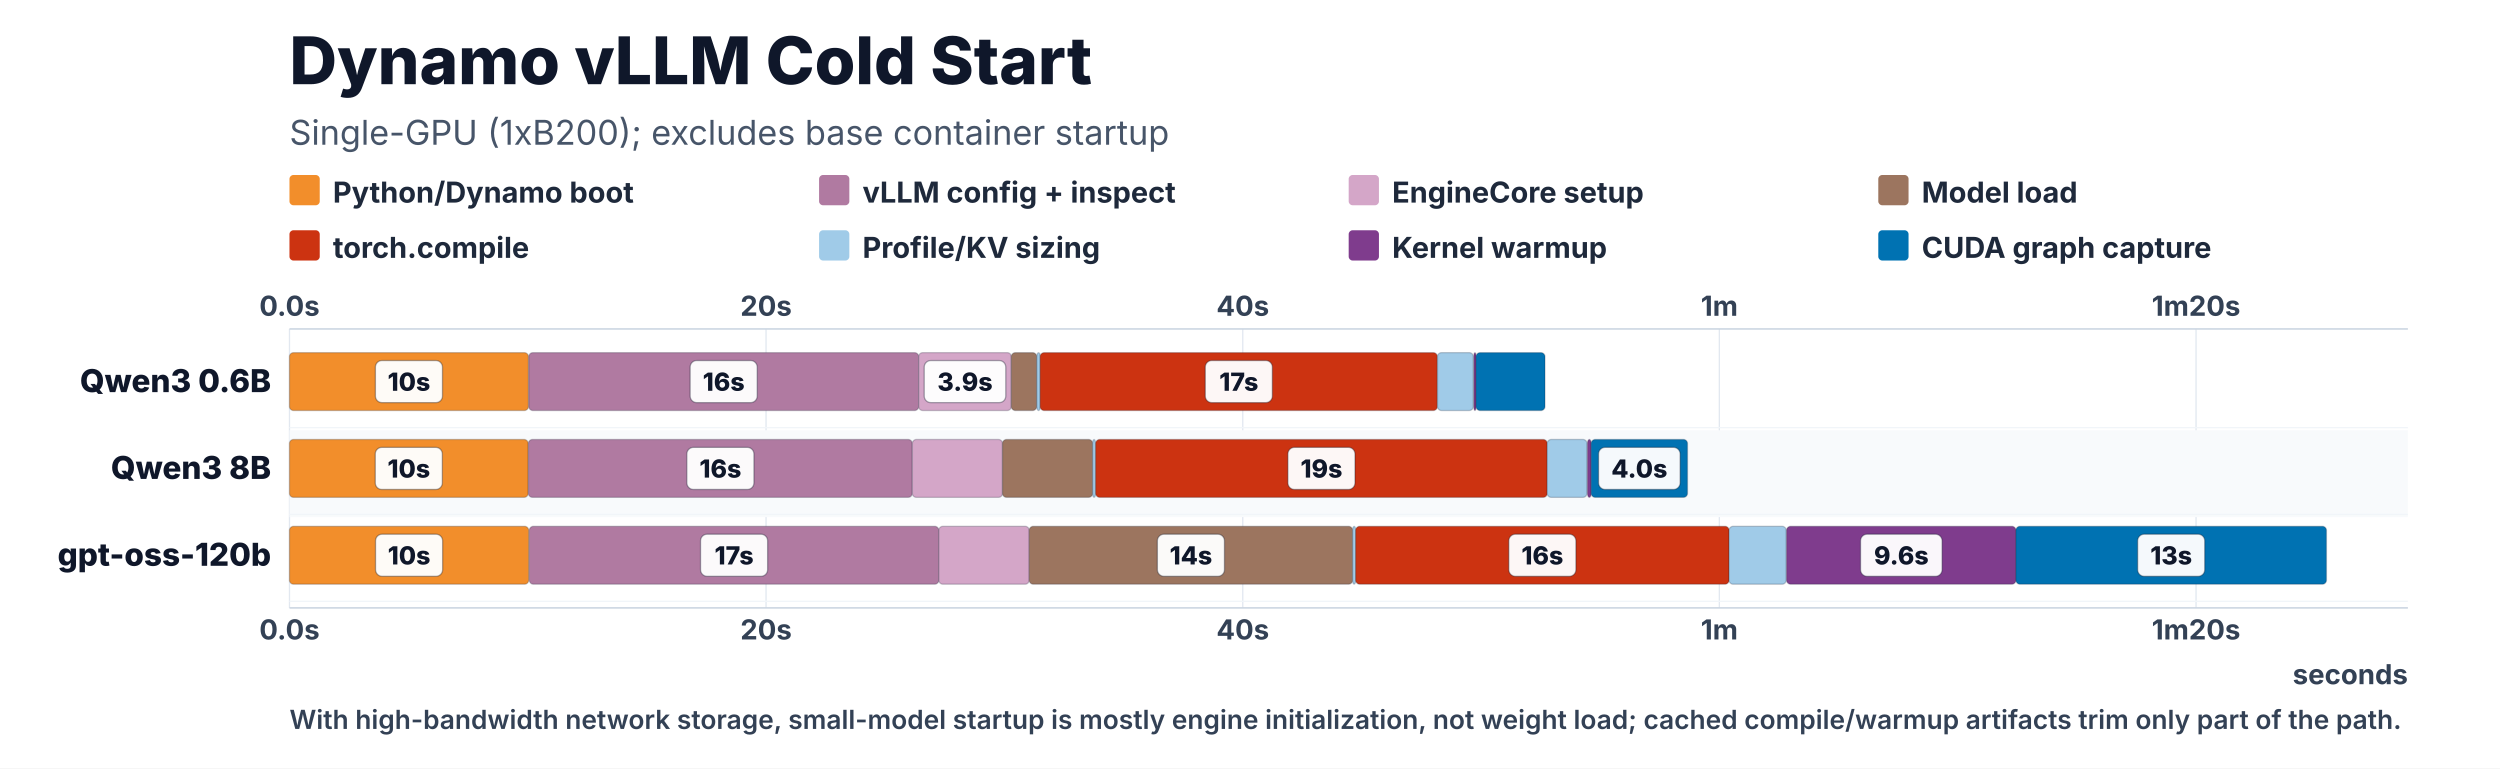
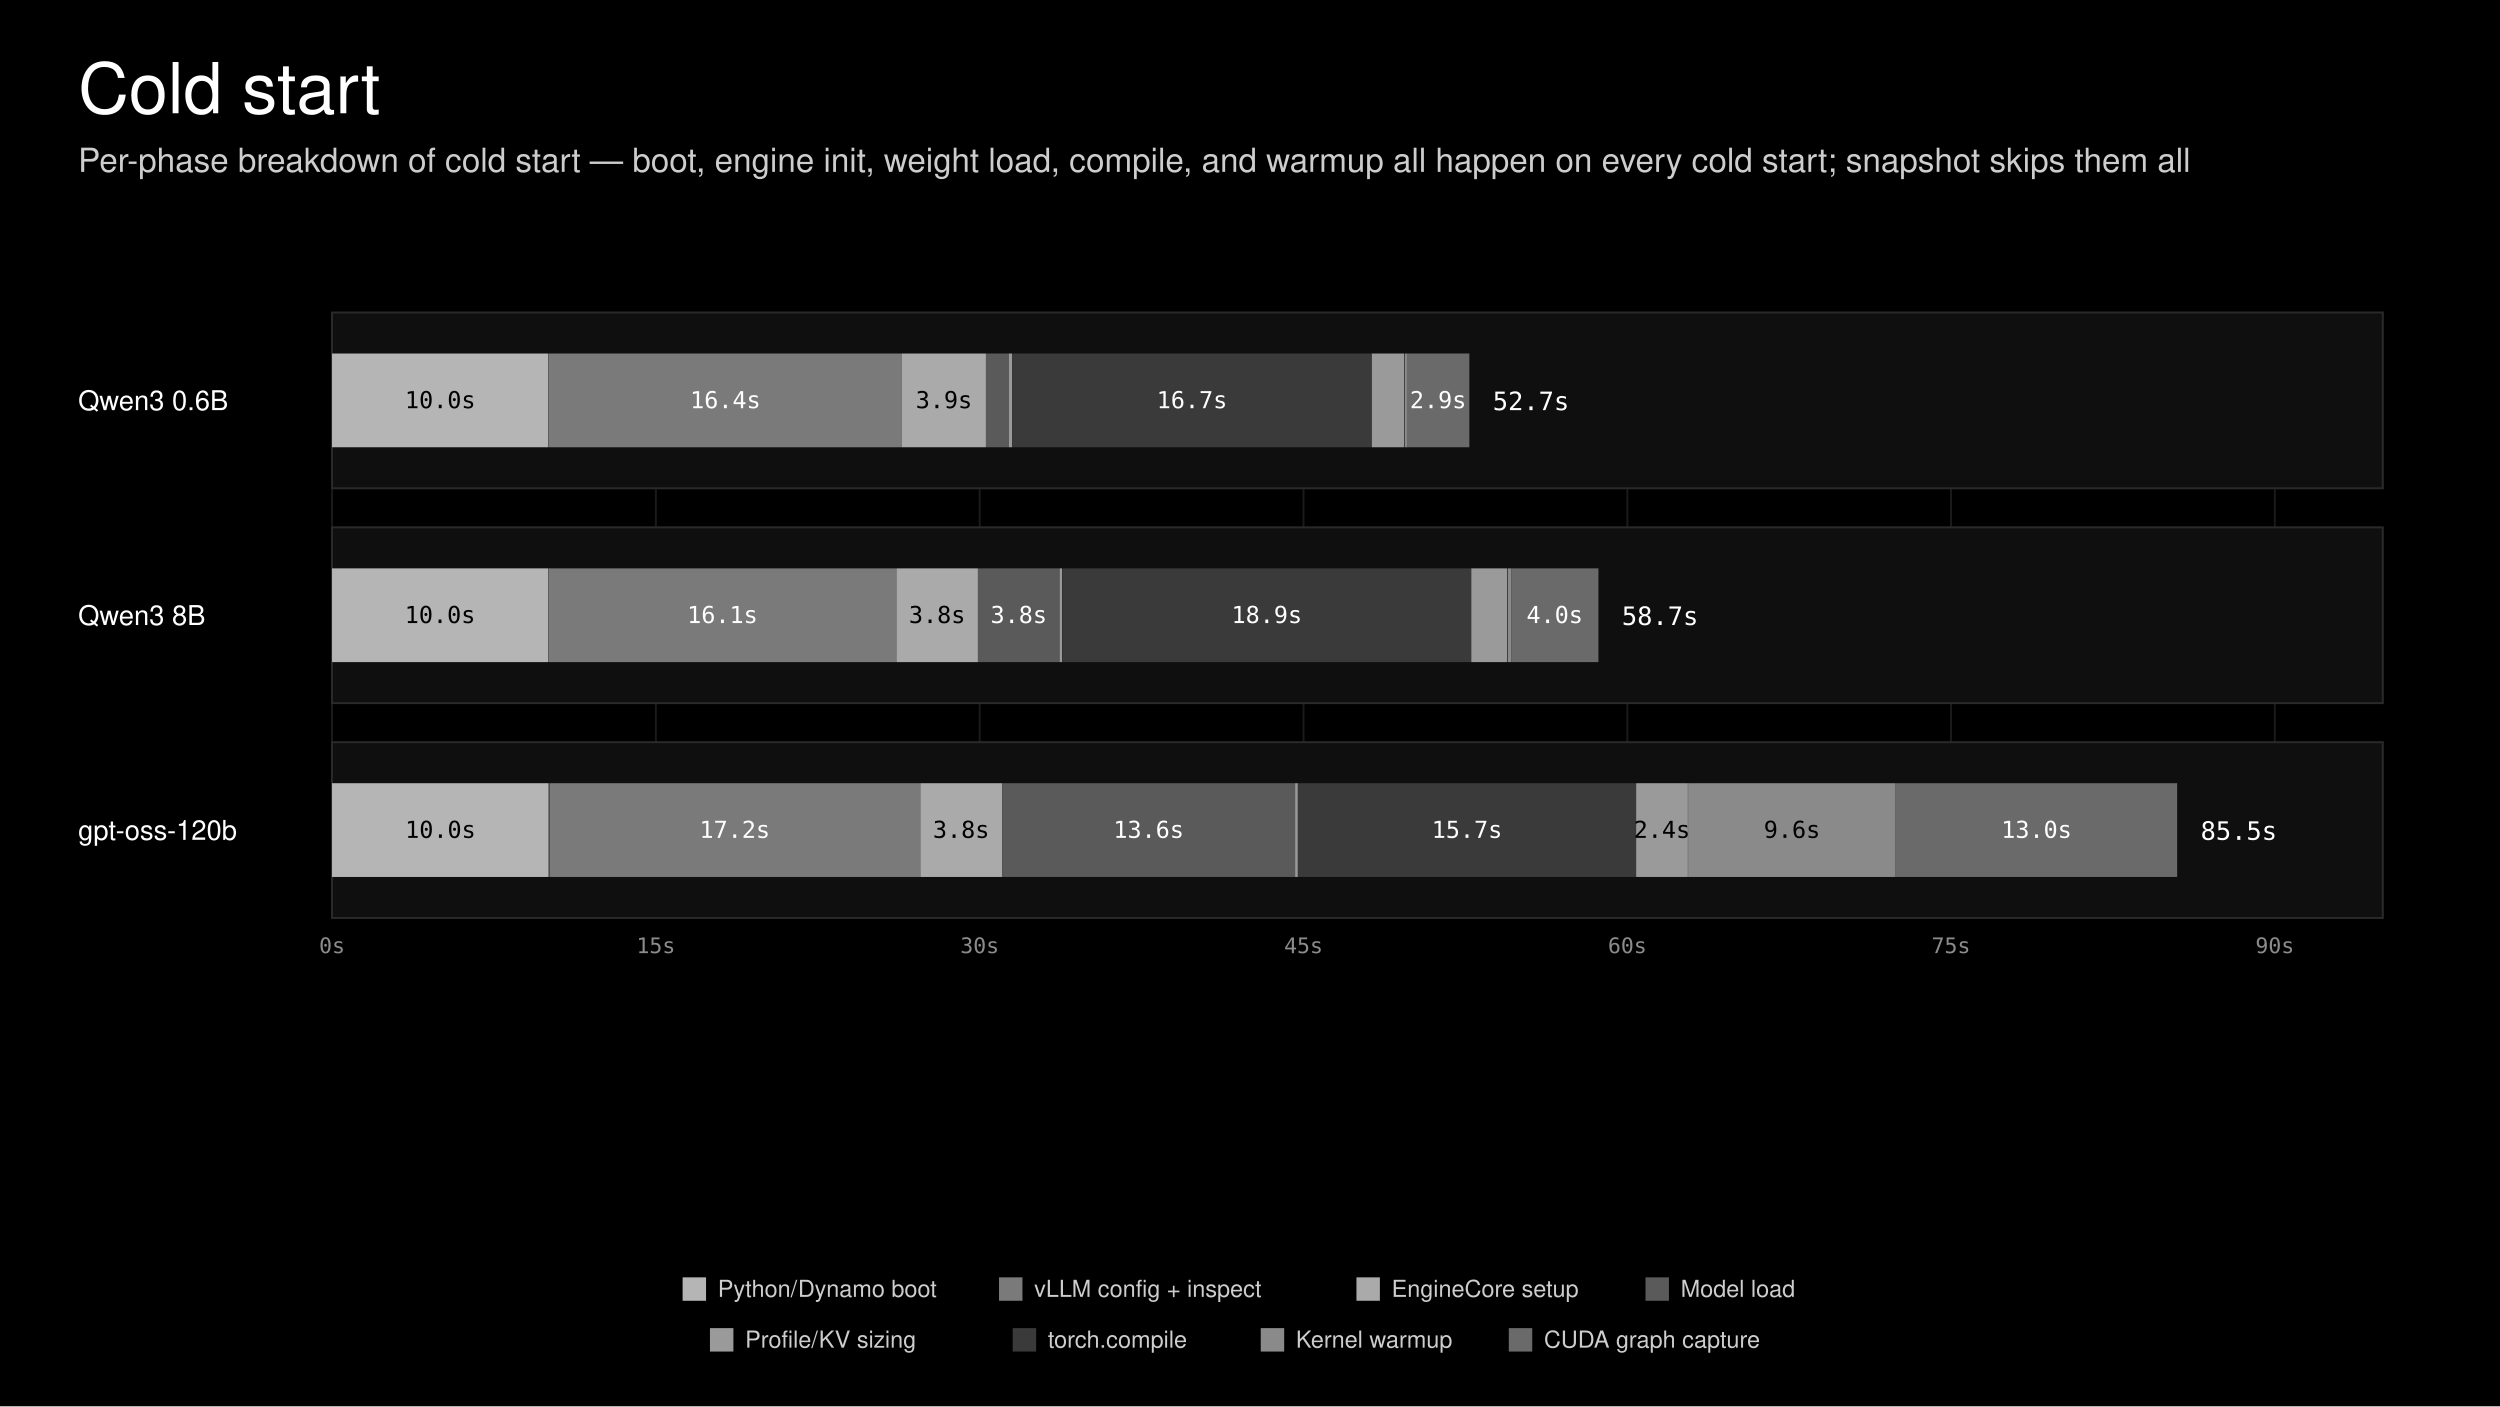
- <svg xmlns="http://www.w3.org/2000/svg" width="1900" height="584" viewBox="0 0 1900 584" role="img" aria-label="Dynamo vLLM cold start serial critical path Gantt chart">
-   <rect width="1900" height="584" fill="#FFFFFF" />
+ <svg xmlns="http://www.w3.org/2000/svg" width="1280" height="720" viewBox="0 0 1280 720">
+   <rect width="1280" height="720" fill="#000000" />
  <style>
-   text { font-family: Inter, Arial, Helvetica, sans-serif; letter-spacing: 0; fill: #0F172A; }
-   .title { font-size: 50px; font-weight: 800; }
-   .subtitle { font-size: 26px; fill: #475569; }
-   .axis, .axis-label { font-size: 21px; font-weight: 700; fill: #334155; }
-   .model, .model-label { font-size: 24px; font-weight: 800; fill: #0F172A; }
-   .lane-label { font-size: 20px; font-weight: 700; fill: #475569; }
-   .legend, .legend-label { font-size: 22px; font-weight: 700; fill: #1E293B; }
-   .bar-label { font-size: 19px; font-weight: 800; fill: #0F172A; }
+   .title { font-family: "Helvetica Neue", Helvetica, Geist, Arial, sans-serif; font-size: 36px; font-weight: 300; fill: #ffffff; }
+   .subtitle { font-family: "Helvetica Neue", Helvetica, Geist, Arial, sans-serif; font-size: 17px; font-weight: 300; fill: #cdcdcd; }
+   .model { font-family: Geist, "Helvetica Neue", Helvetica, Arial, sans-serif; font-size: 14px; font-weight: 500; fill: #ffffff; }
+   .phase { font-family: Geist, "Helvetica Neue", Helvetica, Arial, sans-serif; font-size: 12px; font-weight: 400; fill: #ffffff; }
+   .num { font-family: "Geist Mono", "SF Mono", Menlo, Consolas, monospace; font-size: 12px; font-weight: 500; fill: #ffffff; }
+   .num-dark { font-family: "Geist Mono", "SF Mono", Menlo, Consolas, monospace; font-size: 12px; font-weight: 500; fill: #000000; }
+   .num-small { font-family: "Geist Mono", "SF Mono", Menlo, Consolas, monospace; font-size: 10px; font-weight: 400; fill: #cdcdcd; }
+   .total { font-family: "Geist Mono", "SF Mono", Menlo, Consolas, monospace; font-size: 13px; font-weight: 500; fill: #ffffff; }
+   .axis { font-family: "Geist Mono", "SF Mono", Menlo, Consolas, monospace; font-size: 11px; font-weight: 400; fill: #8c8c8c; }
+   .legend { font-family: Geist, "Helvetica Neue", Helvetica, Arial, sans-serif; font-size: 12px; font-weight: 400; fill: #cdcdcd; }
</style>
-   <text x="220" y="64" class="title">Dynamo vLLM Cold Start</text>
-   <text x="220" y="110" class="subtitle">Single-GPU (1xB200); excludes base container startup</text>
-   <rect x="220" y="133" width="23" height="23" rx="3" fill="#F28E2B" />
-   <text x="253" y="154" class="legend">Python/Dynamo boot</text>
-   <rect x="622.5" y="133" width="23" height="23" rx="3" fill="#B07AA1" />
-   <text x="655.5" y="154" class="legend">vLLM config + inspect</text>
-   <rect x="1025" y="133" width="23" height="23" rx="3" fill="#D4A6C8" />
-   <text x="1058" y="154" class="legend">EngineCore setup</text>
-   <rect x="1427.5" y="133" width="23" height="23" rx="3" fill="#9C755F" />
-   <text x="1460.5" y="154" class="legend">Model load</text>
-   <rect x="220" y="175" width="23" height="23" rx="3" fill="#CC3311" />
-   <text x="253" y="196" class="legend">torch.compile</text>
-   <rect x="622.5" y="175" width="23" height="23" rx="3" fill="#A0CBE8" />
-   <text x="655.5" y="196" class="legend">Profile/KV sizing</text>
-   <rect x="1025" y="175" width="23" height="23" rx="3" fill="#7F3C8D" />
-   <text x="1058" y="196" class="legend">Kernel warmup</text>
-   <rect x="1427.5" y="175" width="23" height="23" rx="3" fill="#0072B2" />
-   <text x="1460.5" y="196" class="legend">CUDA graph capture</text>
-   <line x1="220.0" y1="250" x2="220.0" y2="462" stroke="#E2E8F0" stroke-width="1" />
-   <text x="220.0" y="240" class="axis" text-anchor="middle">0.0s</text>
-   <text x="220.0" y="486" class="axis" text-anchor="middle">0.0s</text>
-   <line x1="582.2" y1="250" x2="582.2" y2="462" stroke="#E2E8F0" stroke-width="1" />
-   <text x="582.2" y="240" class="axis" text-anchor="middle">20s</text>
-   <text x="582.2" y="486" class="axis" text-anchor="middle">20s</text>
-   <line x1="944.5" y1="250" x2="944.5" y2="462" stroke="#E2E8F0" stroke-width="1" />
-   <text x="944.5" y="240" class="axis" text-anchor="middle">40s</text>
-   <text x="944.5" y="486" class="axis" text-anchor="middle">40s</text>
-   <line x1="1306.7" y1="250" x2="1306.7" y2="462" stroke="#E2E8F0" stroke-width="1" />
-   <text x="1306.7" y="240" class="axis" text-anchor="middle">1m</text>
-   <text x="1306.7" y="486" class="axis" text-anchor="middle">1m</text>
-   <line x1="1669.0" y1="250" x2="1669.0" y2="462" stroke="#E2E8F0" stroke-width="1" />
-   <text x="1669.0" y="240" class="axis" text-anchor="middle">1m20s</text>
-   <text x="1669.0" y="486" class="axis" text-anchor="middle">1m20s</text>
-   <line x1="220" y1="250" x2="1830" y2="250" stroke="#CBD5E1" stroke-width="1.2" />
-   <line x1="220" y1="462" x2="1830" y2="462" stroke="#CBD5E1" stroke-width="1.2" />
-   <text x="1830" y="520" class="axis" text-anchor="end">seconds</text>
-   <line x1="220" y1="325" x2="1830" y2="325" stroke="#F1F5F9" stroke-width="1" />
-   <text x="206" y="298" class="model" text-anchor="end">Qwen3 0.6B</text>
-   <rect x="220.0" y="268" width="181.6" height="44" rx="3" fill="#F28E2B" stroke="#0f172a" stroke-opacity="0.22" stroke-width="1">
- </rect>
-   <rect x="285.3" y="274.0" width="51.0" height="32" rx="5" fill="#FFFFFF" fill-opacity="0.96" stroke="#0F172A" stroke-opacity="0.35" />
-   <text x="310.8" y="297.0" class="bar-label" text-anchor="middle">10s</text>
-   <rect x="401.9" y="268" width="296.3" height="44" rx="3" fill="#B07AA1" stroke="#0f172a" stroke-opacity="0.22" stroke-width="1">
- </rect>
-   <rect x="524.5" y="274.0" width="51.0" height="32" rx="5" fill="#FFFFFF" fill-opacity="0.96" stroke="#0F172A" stroke-opacity="0.35" />
-   <text x="550.0" y="297.0" class="bar-label" text-anchor="middle">16s</text>
-   <rect x="698.2" y="268" width="70.4" height="44" rx="3" fill="#D4A6C8" stroke="#0f172a" stroke-opacity="0.22" stroke-width="1">
- </rect>
-   <rect x="702.4" y="274.0" width="62.0" height="32" rx="5" fill="#FFFFFF" fill-opacity="0.96" stroke="#0F172A" stroke-opacity="0.35" />
-   <text x="733.4" y="297.0" class="bar-label" text-anchor="middle">3.9s</text>
-   <rect x="768.6" y="268" width="19.3" height="44" rx="3" fill="#9C755F" stroke="#0f172a" stroke-opacity="0.22" stroke-width="1">
- </rect>
-   <rect x="788.0" y="268" width="2.6" height="44" rx="3" fill="#A0CBE8" stroke="#0f172a" stroke-opacity="0.22" stroke-width="1">
- </rect>
-   <rect x="790.5" y="268" width="301.9" height="44" rx="3" fill="#CC3311" stroke="#0f172a" stroke-opacity="0.22" stroke-width="1">
- </rect>
-   <rect x="916.0" y="274.0" width="51.0" height="32" rx="5" fill="#FFFFFF" fill-opacity="0.96" stroke="#0F172A" stroke-opacity="0.35" />
-   <text x="941.5" y="297.0" class="bar-label" text-anchor="middle">17s</text>
-   <rect x="1092.5" y="268" width="27.2" height="44" rx="3" fill="#A0CBE8" stroke="#0f172a" stroke-opacity="0.22" stroke-width="1">
- </rect>
-   <rect x="1120.1" y="268" width="1.7" height="44" rx="3" fill="#7F3C8D" stroke="#0f172a" stroke-opacity="0.22" stroke-width="1">
- </rect>
-   <rect x="1121.8" y="268" width="52.4" height="44" rx="3" fill="#0072B2" stroke="#0f172a" stroke-opacity="0.22" stroke-width="1">
- </rect>
-   <rect x="220" y="327" width="1610" height="66" fill="#F8FAFC" />
-   <line x1="220" y1="391" x2="1830" y2="391" stroke="#F1F5F9" stroke-width="1" />
-   <text x="206" y="364" class="model" text-anchor="end">Qwen3 8B</text>
-   <rect x="220.0" y="334" width="181.4" height="44" rx="3" fill="#F28E2B" stroke="#0f172a" stroke-opacity="0.22" stroke-width="1">
- </rect>
-   <rect x="285.2" y="340.0" width="51.0" height="32" rx="5" fill="#FFFFFF" fill-opacity="0.96" stroke="#0F172A" stroke-opacity="0.35" />
-   <text x="310.7" y="363.0" class="bar-label" text-anchor="middle">10s</text>
-   <rect x="401.6" y="334" width="291.7" height="44" rx="3" fill="#B07AA1" stroke="#0f172a" stroke-opacity="0.22" stroke-width="1">
- </rect>
-   <rect x="522.0" y="340.0" width="51.0" height="32" rx="5" fill="#FFFFFF" fill-opacity="0.96" stroke="#0F172A" stroke-opacity="0.35" />
-   <text x="547.5" y="363.0" class="bar-label" text-anchor="middle">16s</text>
-   <rect x="693.4" y="334" width="68.5" height="44" rx="3" fill="#D4A6C8" stroke="#0f172a" stroke-opacity="0.22" stroke-width="1">
- </rect>
-   <rect x="761.9" y="334" width="68.5" height="44" rx="3" fill="#9C755F" stroke="#0f172a" stroke-opacity="0.22" stroke-width="1">
- </rect>
-   <rect x="830.4" y="334" width="2.2" height="44" rx="3" fill="#A0CBE8" stroke="#0f172a" stroke-opacity="0.22" stroke-width="1">
- </rect>
-   <rect x="832.7" y="334" width="343.2" height="44" rx="3" fill="#CC3311" stroke="#0f172a" stroke-opacity="0.22" stroke-width="1">
- </rect>
-   <rect x="978.8" y="340.0" width="51.0" height="32" rx="5" fill="#FFFFFF" fill-opacity="0.96" stroke="#0F172A" stroke-opacity="0.35" />
-   <text x="1004.3" y="363.0" class="bar-label" text-anchor="middle">19s</text>
-   <rect x="1175.9" y="334" width="30.2" height="44" rx="3" fill="#A0CBE8" stroke="#0f172a" stroke-opacity="0.22" stroke-width="1">
- </rect>
-   <rect x="1206.5" y="334" width="2.8" height="44" rx="3" fill="#7F3C8D" stroke="#0f172a" stroke-opacity="0.22" stroke-width="1">
- </rect>
-   <rect x="1209.3" y="334" width="73.2" height="44" rx="3" fill="#0072B2" stroke="#0f172a" stroke-opacity="0.22" stroke-width="1">
- </rect>
-   <rect x="1214.9" y="340.0" width="62.0" height="32" rx="5" fill="#FFFFFF" fill-opacity="0.96" stroke="#0F172A" stroke-opacity="0.35" />
-   <text x="1245.9" y="363.0" class="bar-label" text-anchor="middle">4.0s</text>
-   <line x1="220" y1="457" x2="1830" y2="457" stroke="#F1F5F9" stroke-width="1" />
-   <text x="206" y="430" class="model" text-anchor="end">gpt-oss-120b</text>
-   <rect x="220.0" y="400" width="181.8" height="44" rx="3" fill="#F28E2B" stroke="#0f172a" stroke-opacity="0.22" stroke-width="1">
- </rect>
-   <rect x="285.4" y="406.0" width="51.0" height="32" rx="5" fill="#FFFFFF" fill-opacity="0.96" stroke="#0F172A" stroke-opacity="0.35" />
-   <text x="310.9" y="429.0" class="bar-label" text-anchor="middle">10s</text>
-   <rect x="402.3" y="400" width="311.2" height="44" rx="3" fill="#B07AA1" stroke="#0f172a" stroke-opacity="0.22" stroke-width="1">
- </rect>
-   <rect x="532.4" y="406.0" width="51.0" height="32" rx="5" fill="#FFFFFF" fill-opacity="0.96" stroke="#0F172A" stroke-opacity="0.35" />
-   <text x="557.9" y="429.0" class="bar-label" text-anchor="middle">17s</text>
-   <rect x="713.5" y="400" width="68.7" height="44" rx="3" fill="#D4A6C8" stroke="#0f172a" stroke-opacity="0.22" stroke-width="1">
- </rect>
-   <rect x="782.2" y="400" width="245.8" height="44" rx="3" fill="#9C755F" stroke="#0f172a" stroke-opacity="0.22" stroke-width="1">
- </rect>
-   <rect x="879.6" y="406.0" width="51.0" height="32" rx="5" fill="#FFFFFF" fill-opacity="0.96" stroke="#0F172A" stroke-opacity="0.35" />
-   <text x="905.1" y="429.0" class="bar-label" text-anchor="middle">14s</text>
-   <rect x="1028.0" y="400" width="2.3" height="44" rx="3" fill="#A0CBE8" stroke="#0f172a" stroke-opacity="0.22" stroke-width="1">
- </rect>
-   <rect x="1030.3" y="400" width="283.8" height="44" rx="3" fill="#CC3311" stroke="#0f172a" stroke-opacity="0.22" stroke-width="1">
- </rect>
-   <rect x="1146.7" y="406.0" width="51.0" height="32" rx="5" fill="#FFFFFF" fill-opacity="0.96" stroke="#0F172A" stroke-opacity="0.35" />
-   <text x="1172.2" y="429.0" class="bar-label" text-anchor="middle">16s</text>
-   <rect x="1314.1" y="400" width="43.4" height="44" rx="3" fill="#A0CBE8" stroke="#0f172a" stroke-opacity="0.22" stroke-width="1">
- </rect>
-   <rect x="1357.8" y="400" width="174.3" height="44" rx="3" fill="#7F3C8D" stroke="#0f172a" stroke-opacity="0.22" stroke-width="1">
- </rect>
-   <rect x="1414.0" y="406.0" width="62.0" height="32" rx="5" fill="#FFFFFF" fill-opacity="0.96" stroke="#0F172A" stroke-opacity="0.35" />
-   <text x="1445.0" y="429.0" class="bar-label" text-anchor="middle">9.6s</text>
-   <rect x="1532.1" y="400" width="236.0" height="44" rx="3" fill="#0072B2" stroke="#0f172a" stroke-opacity="0.22" stroke-width="1">
- </rect>
-   <rect x="1624.6" y="406.0" width="51.0" height="32" rx="5" fill="#FFFFFF" fill-opacity="0.96" stroke="#0F172A" stroke-opacity="0.35" />
-   <text x="1650.1" y="429.0" class="bar-label" text-anchor="middle">13s</text>
-   <text x="220" y="554" style="font-size:20px;font-weight:600;fill:#334155">With high-bandwidth network storage, small-model startup is mostly engine initialization, not weight load; cached compile/warmup artifacts trim only part of the path.</text>
+   <text class="title" x="40" y="58">Cold start</text>
+   <text class="subtitle" x="40" y="88">Per-phase breakdown of cold start — boot, engine init, weight load, compile, and warmup all happen on every cold start; snapshot skips them all</text>
+   <line x1="170.0" y1="160" x2="170.0" y2="470" stroke="#1a1a1a" stroke-width="1" />
+   <text class="axis" x="170.0" y="488" text-anchor="middle">0s</text>
+   <line x1="335.8" y1="160" x2="335.8" y2="470" stroke="#1a1a1a" stroke-width="1" />
+   <text class="axis" x="335.8" y="488" text-anchor="middle">15s</text>
+   <line x1="501.6" y1="160" x2="501.6" y2="470" stroke="#1a1a1a" stroke-width="1" />
+   <text class="axis" x="501.6" y="488" text-anchor="middle">30s</text>
+   <line x1="667.4" y1="160" x2="667.4" y2="470" stroke="#1a1a1a" stroke-width="1" />
+   <text class="axis" x="667.4" y="488" text-anchor="middle">45s</text>
+   <line x1="833.2" y1="160" x2="833.2" y2="470" stroke="#1a1a1a" stroke-width="1" />
+   <text class="axis" x="833.2" y="488" text-anchor="middle">60s</text>
+   <line x1="998.9" y1="160" x2="998.9" y2="470" stroke="#1a1a1a" stroke-width="1" />
+   <text class="axis" x="998.9" y="488" text-anchor="middle">75s</text>
+   <line x1="1164.7" y1="160" x2="1164.7" y2="470" stroke="#1a1a1a" stroke-width="1" />
+   <text class="axis" x="1164.7" y="488" text-anchor="middle">90s</text>
+   <text class="model" x="40" y="210.0">Qwen3 0.6B</text>
+   <rect x="170" y="160" width="1050" height="90" fill="#0f0f0f" stroke="#2a2a2a" stroke-width="1" />
+   <rect x="170.0" y="181.0" width="110.8" height="48" fill="#b5b5b5" />
+   <text class="num-dark" x="225.4" y="209.0" text-anchor="middle">10.0s</text>
+   <rect x="281.0" y="181.0" width="180.8" height="48" fill="#7a7a7a" />
+   <text class="num" x="371.4" y="209.0" text-anchor="middle">16.4s</text>
+   <rect x="461.8" y="181.0" width="43.0" height="48" fill="#aaaaaa" />
+   <text class="num-dark" x="483.3" y="209.0" text-anchor="middle">3.9s</text>
+   <rect x="504.8" y="181.0" width="11.8" height="48" fill="#5a5a5a" />
+   <rect x="516.6" y="181.0" width="1.6" height="48" fill="#9a9a9a" />
+   <rect x="518.2" y="181.0" width="184.2" height="48" fill="#3a3a3a" />
+   <text class="num" x="610.3" y="209.0" text-anchor="middle">16.7s</text>
+   <rect x="702.4" y="181.0" width="16.6" height="48" fill="#9a9a9a" />
+   <rect x="719.3" y="181.0" width="1.1" height="48" fill="#8a8a8a" />
+   <rect x="720.3" y="181.0" width="32.0" height="48" fill="#6a6a6a" />
+   <text class="num" x="736.3" y="209.0" text-anchor="middle">2.9s</text>
+   <text class="total" x="764.3" y="210.0">52.7s</text>
+   <text class="model" x="40" y="320.0">Qwen3 8B</text>
+   <rect x="170" y="270" width="1050" height="90" fill="#0f0f0f" stroke="#2a2a2a" stroke-width="1" />
+   <rect x="170.0" y="291.0" width="110.7" height="48" fill="#b5b5b5" />
+   <text class="num-dark" x="225.3" y="319.0" text-anchor="middle">10.0s</text>
+   <rect x="280.8" y="291.0" width="178.0" height="48" fill="#7a7a7a" />
+   <text class="num" x="369.9" y="319.0" text-anchor="middle">16.1s</text>
+   <rect x="458.9" y="291.0" width="41.8" height="48" fill="#aaaaaa" />
+   <text class="num-dark" x="479.8" y="319.0" text-anchor="middle">3.8s</text>
+   <rect x="500.7" y="291.0" width="41.8" height="48" fill="#5a5a5a" />
+   <text class="num" x="521.6" y="319.0" text-anchor="middle">3.8s</text>
+   <rect x="542.5" y="291.0" width="1.3" height="48" fill="#9a9a9a" />
+   <rect x="543.9" y="291.0" width="209.4" height="48" fill="#3a3a3a" />
+   <text class="num" x="648.6" y="319.0" text-anchor="middle">18.9s</text>
+   <rect x="753.3" y="291.0" width="18.4" height="48" fill="#9a9a9a" />
+   <rect x="772.0" y="291.0" width="1.7" height="48" fill="#8a8a8a" />
+   <rect x="773.7" y="291.0" width="44.7" height="48" fill="#6a6a6a" />
+   <text class="num" x="796.0" y="319.0" text-anchor="middle">4.0s</text>
+   <text class="total" x="830.4" y="320.0">58.7s</text>
+   <text class="model" x="40" y="430.0">gpt-oss-120b</text>
+   <rect x="170" y="380" width="1050" height="90" fill="#0f0f0f" stroke="#2a2a2a" stroke-width="1" />
+   <rect x="170.0" y="401.0" width="110.9" height="48" fill="#b5b5b5" />
+   <text class="num-dark" x="225.5" y="429.0" text-anchor="middle">10.0s</text>
+   <rect x="281.3" y="401.0" width="189.9" height="48" fill="#7a7a7a" />
+   <text class="num" x="376.2" y="429.0" text-anchor="middle">17.2s</text>
+   <rect x="471.2" y="401.0" width="41.9" height="48" fill="#aaaaaa" />
+   <text class="num-dark" x="492.1" y="429.0" text-anchor="middle">3.8s</text>
+   <rect x="513.1" y="401.0" width="150.0" height="48" fill="#5a5a5a" />
+   <text class="num" x="588.1" y="429.0" text-anchor="middle">13.6s</text>
+   <rect x="663.1" y="401.0" width="1.4" height="48" fill="#9a9a9a" />
+   <rect x="664.5" y="401.0" width="173.2" height="48" fill="#3a3a3a" />
+   <text class="num" x="751.1" y="429.0" text-anchor="middle">15.7s</text>
+   <rect x="837.7" y="401.0" width="26.5" height="48" fill="#9a9a9a" />
+   <text class="num-dark" x="850.9" y="429.0" text-anchor="middle">2.4s</text>
+   <rect x="864.3" y="401.0" width="106.3" height="48" fill="#8a8a8a" />
+   <text class="num-dark" x="917.5" y="429.0" text-anchor="middle">9.6s</text>
+   <rect x="970.7" y="401.0" width="144.0" height="48" fill="#6a6a6a" />
+   <text class="num" x="1042.7" y="429.0" text-anchor="middle">13.0s</text>
+   <text class="total" x="1126.7" y="430.0">85.5s</text>
+   <rect x="349.5" y="654" width="12" height="12" fill="#b5b5b5" />
+   <text class="legend" x="367.5" y="664">Python/Dynamo boot</text>
+   <rect x="511.5" y="654" width="12" height="12" fill="#7a7a7a" />
+   <text class="legend" x="529.5" y="664">vLLM config + inspect</text>
+   <rect x="694.5" y="654" width="12" height="12" fill="#aaaaaa" />
+   <text class="legend" x="712.5" y="664">EngineCore setup</text>
+   <rect x="842.5" y="654" width="12" height="12" fill="#5a5a5a" />
+   <text class="legend" x="860.5" y="664">Model load</text>
+   <rect x="363.5" y="680" width="12" height="12" fill="#9a9a9a" />
+   <text class="legend" x="381.5" y="690">Profile/KV sizing</text>
+   <rect x="518.5" y="680" width="12" height="12" fill="#3a3a3a" />
+   <text class="legend" x="536.5" y="690">torch.compile</text>
+   <rect x="645.5" y="680" width="12" height="12" fill="#8a8a8a" />
+   <text class="legend" x="663.5" y="690">Kernel warmup</text>
+   <rect x="772.5" y="680" width="12" height="12" fill="#6a6a6a" />
+   <text class="legend" x="790.5" y="690">CUDA graph capture</text>
</svg>
